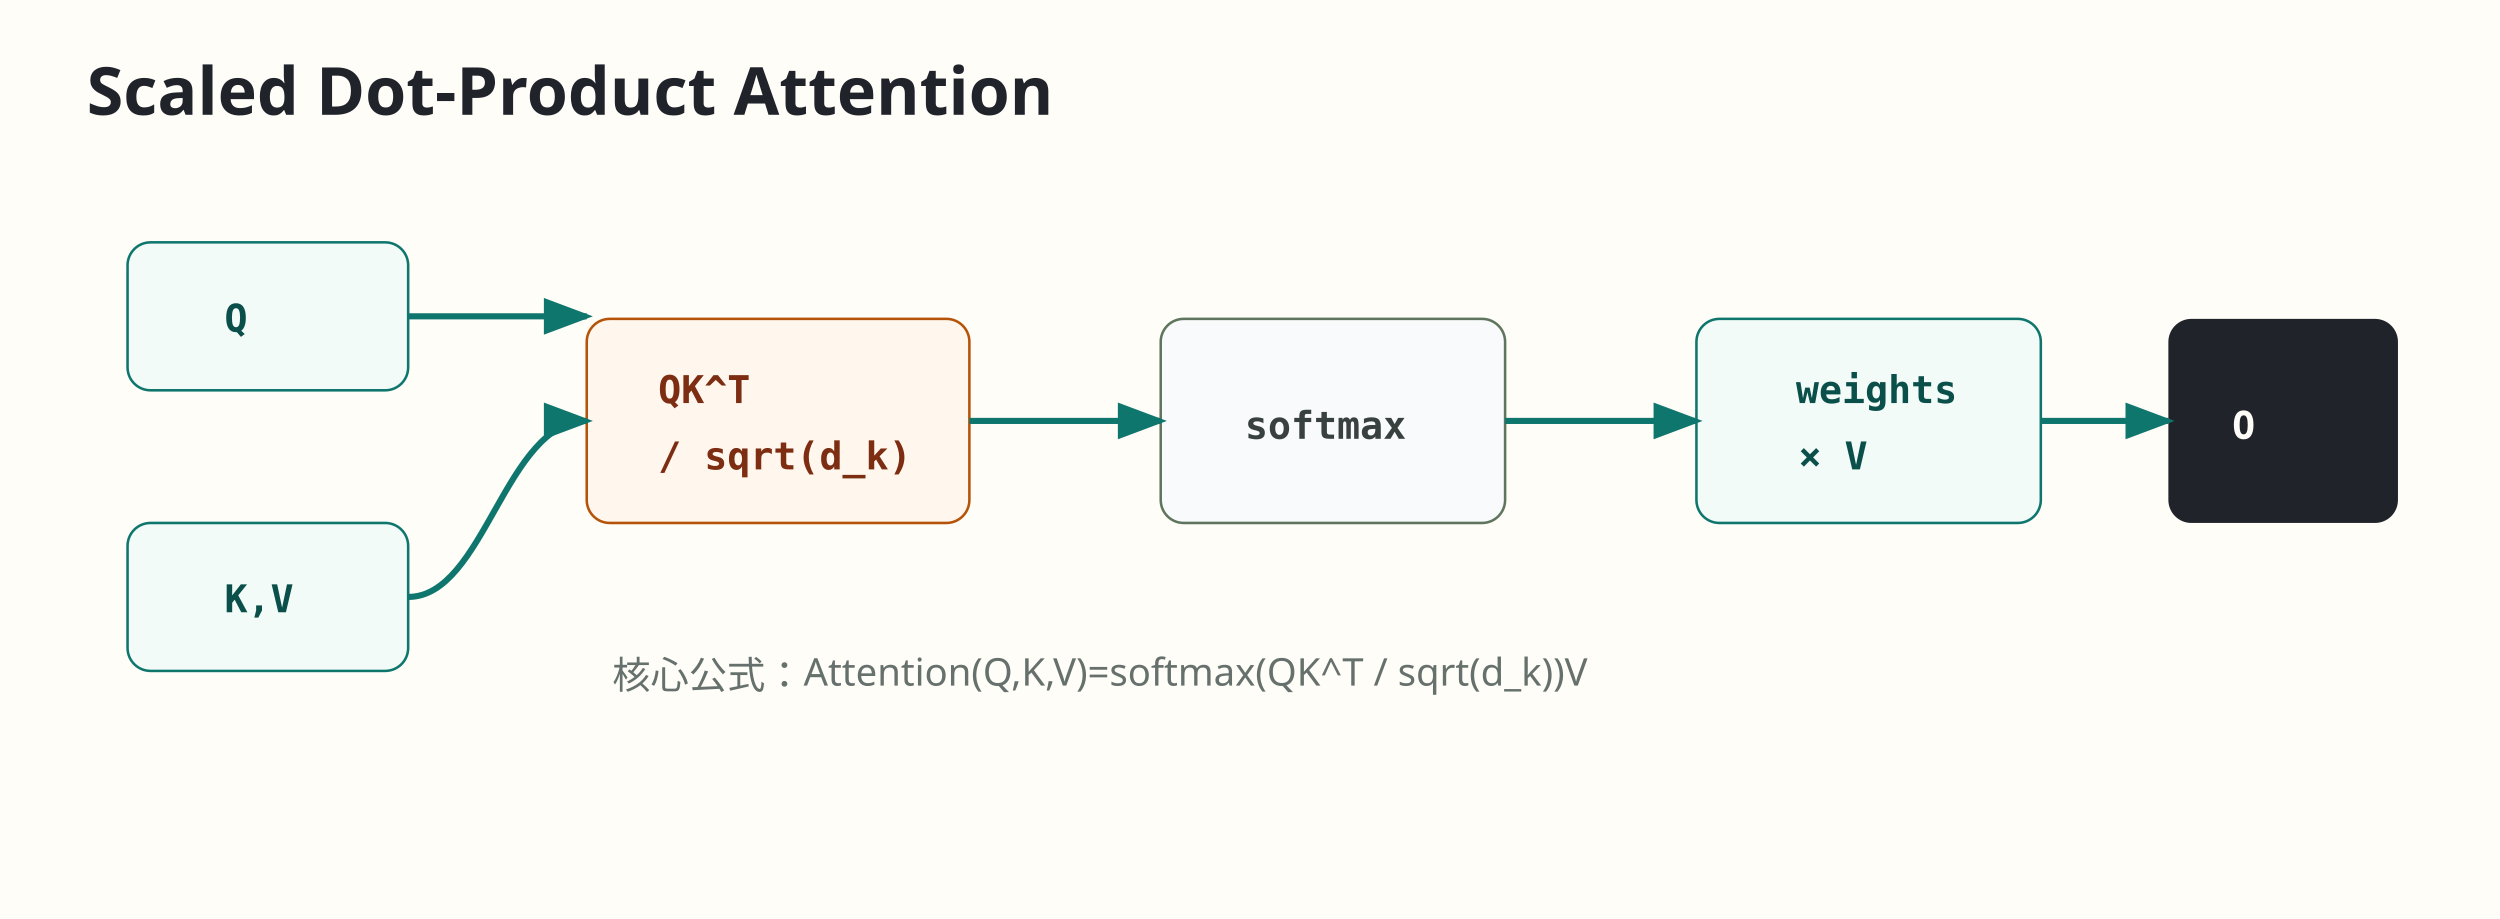
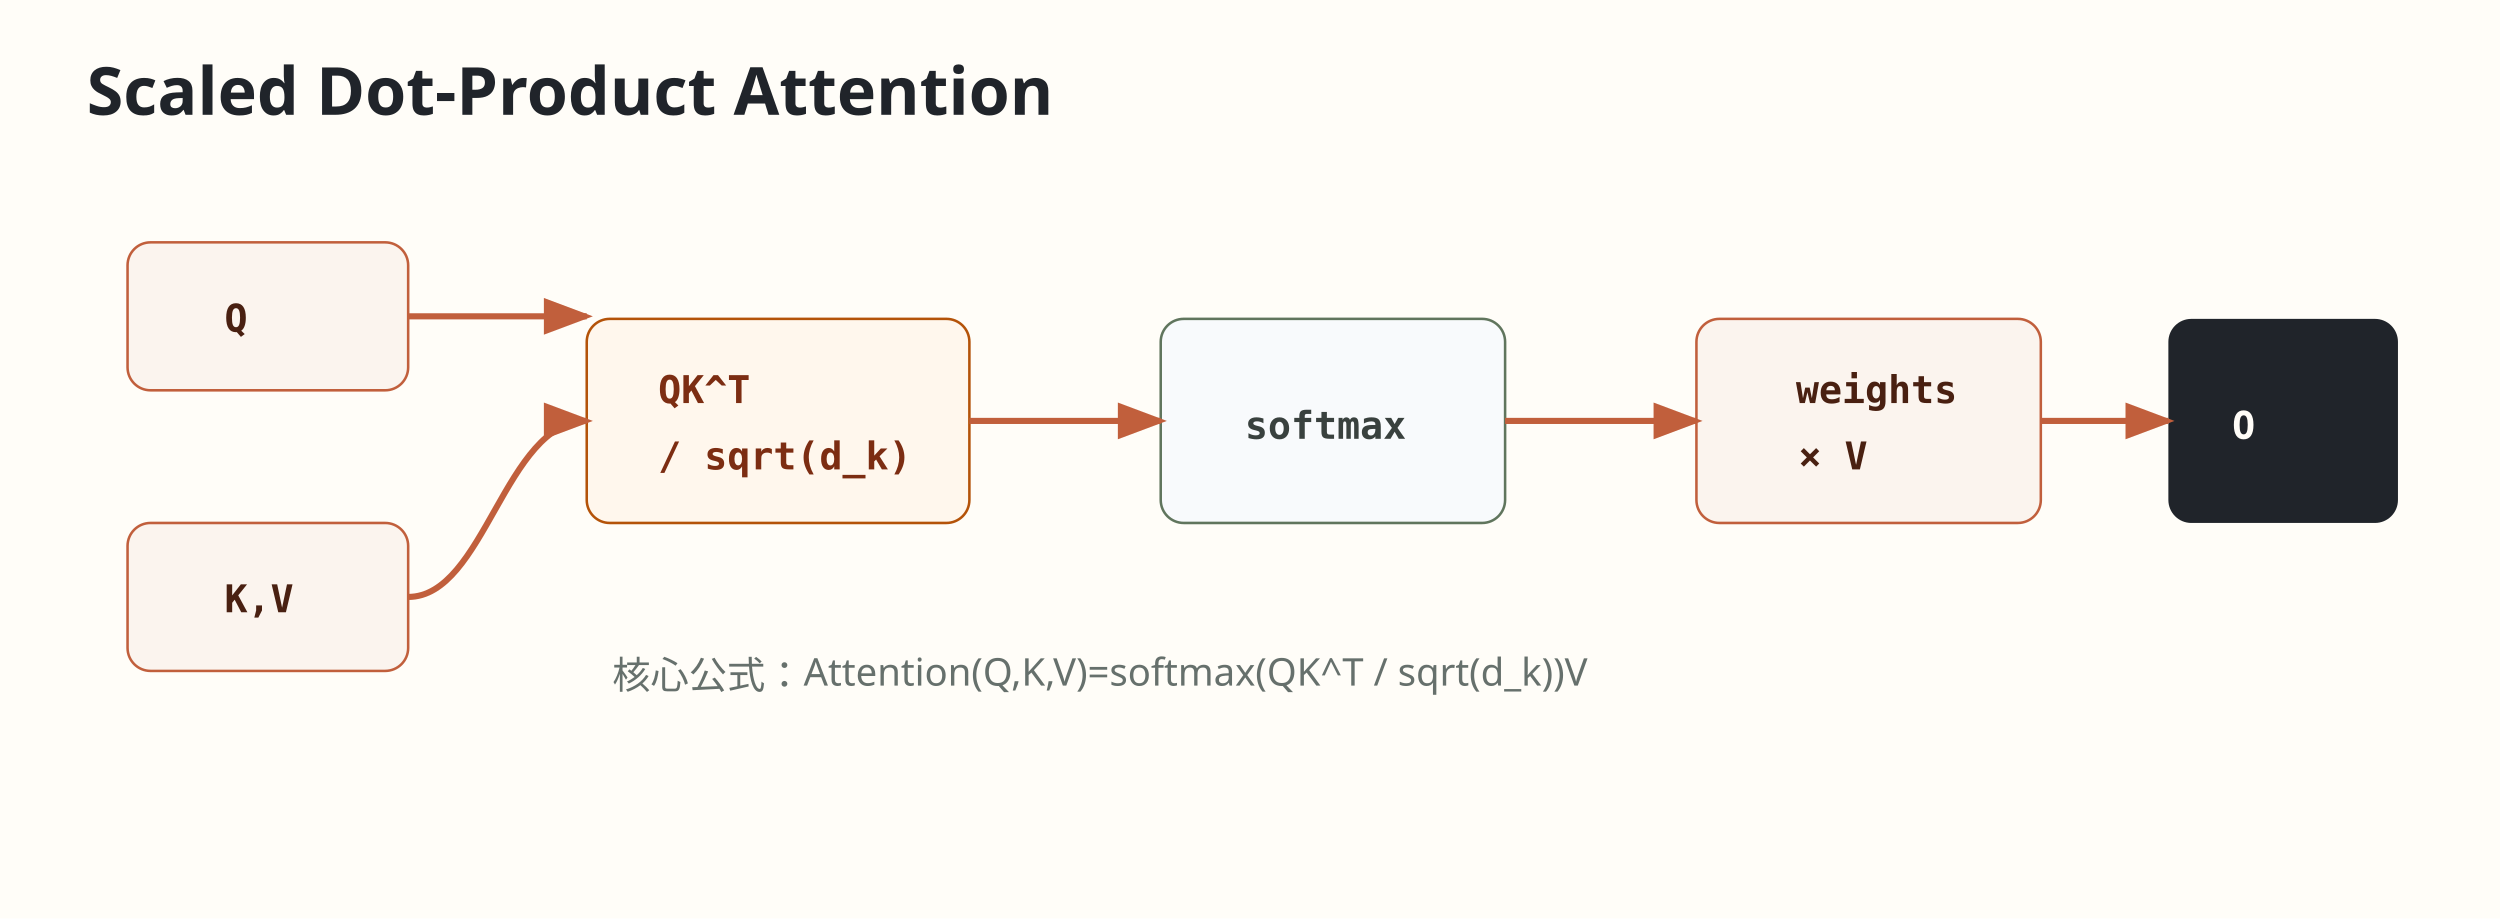
<svg xmlns="http://www.w3.org/2000/svg" width="980" height="360" viewBox="0 0 980 360" role="img" aria-label="Scaled Dot Product Attention 数据流">
  <rect width="980" height="360" fill="#fffdf8" />
  <defs>
    <marker id="a" markerWidth="10" markerHeight="10" refX="7" refY="3" orient="auto">
-       <path d="M0,0 L0,6 L8,3 z" fill="#0f766e" />
+       <path d="M0,0 L0,6 L8,3 z" fill="#c15f3c" />
    </marker>
  </defs>
  <text x="34" y="45" font-family="PingFang SC, sans-serif" font-size="26" font-weight="800" fill="#20242a">Scaled Dot-Product Attention</text>
  <g font-family="SFMono-Regular, Menlo, monospace" font-size="15" font-weight="700">
-     <rect x="50" y="95" width="110" height="58" rx="9" fill="#f2fbf7" stroke="#0f766e" />
-     <text x="88" y="130" fill="#0b4f4a">Q</text>
-     <rect x="50" y="205" width="110" height="58" rx="9" fill="#f2fbf7" stroke="#0f766e" />
-     <text x="88" y="240" fill="#0b4f4a">K,V</text>
+     <rect x="50" y="95" width="110" height="58" rx="9" fill="#fbf4ee" stroke="#c15f3c" />
+     <text x="88" y="130" fill="#492011">Q</text>
+     <rect x="50" y="205" width="110" height="58" rx="9" fill="#fbf4ee" stroke="#c15f3c" />
+     <text x="88" y="240" fill="#492011">K,V</text>
    <rect x="230" y="125" width="150" height="80" rx="9" fill="#fff7ed" stroke="#b45309" />
    <text x="258" y="158" fill="#7c2d12">QK^T</text>
    <text x="258" y="184" fill="#7c2d12">/ sqrt(d_k)</text>
    <rect x="455" y="125" width="135" height="80" rx="9" fill="#f8fafc" stroke="#60755d" />
    <text x="488" y="172" fill="#39413e">softmax</text>
-     <rect x="665" y="125" width="135" height="80" rx="9" fill="#f2fbf7" stroke="#0f766e" />
-     <text x="704" y="158" fill="#0b4f4a">weights</text>
-     <text x="705" y="184" fill="#0b4f4a">× V</text>
+     <rect x="665" y="125" width="135" height="80" rx="9" fill="#fbf4ee" stroke="#c15f3c" />
+     <text x="704" y="158" fill="#492011">weights</text>
+     <text x="705" y="184" fill="#492011">× V</text>
    <rect x="850" y="125" width="90" height="80" rx="9" fill="#20242a" />
    <text x="875" y="172" fill="#fffdf8">O</text>
  </g>
-   <g stroke="#0f766e" stroke-width="2.4" fill="none" marker-end="url(#a)">
+   <g stroke="#c15f3c" stroke-width="2.4" fill="none" marker-end="url(#a)">
    <path d="M160 124 H230" />
    <path d="M160 234 C190 234, 198 165, 230 165" />
    <path d="M380 165 H455" />
    <path d="M590 165 H665" />
    <path d="M800 165 H850" />
  </g>
  <text x="240" y="270" font-family="PingFang SC, sans-serif" font-size="15" fill="#66706c">核心公式：Attention(Q,K,V)=softmax(QK^T / sqrt(d_k))V</text>
</svg>
